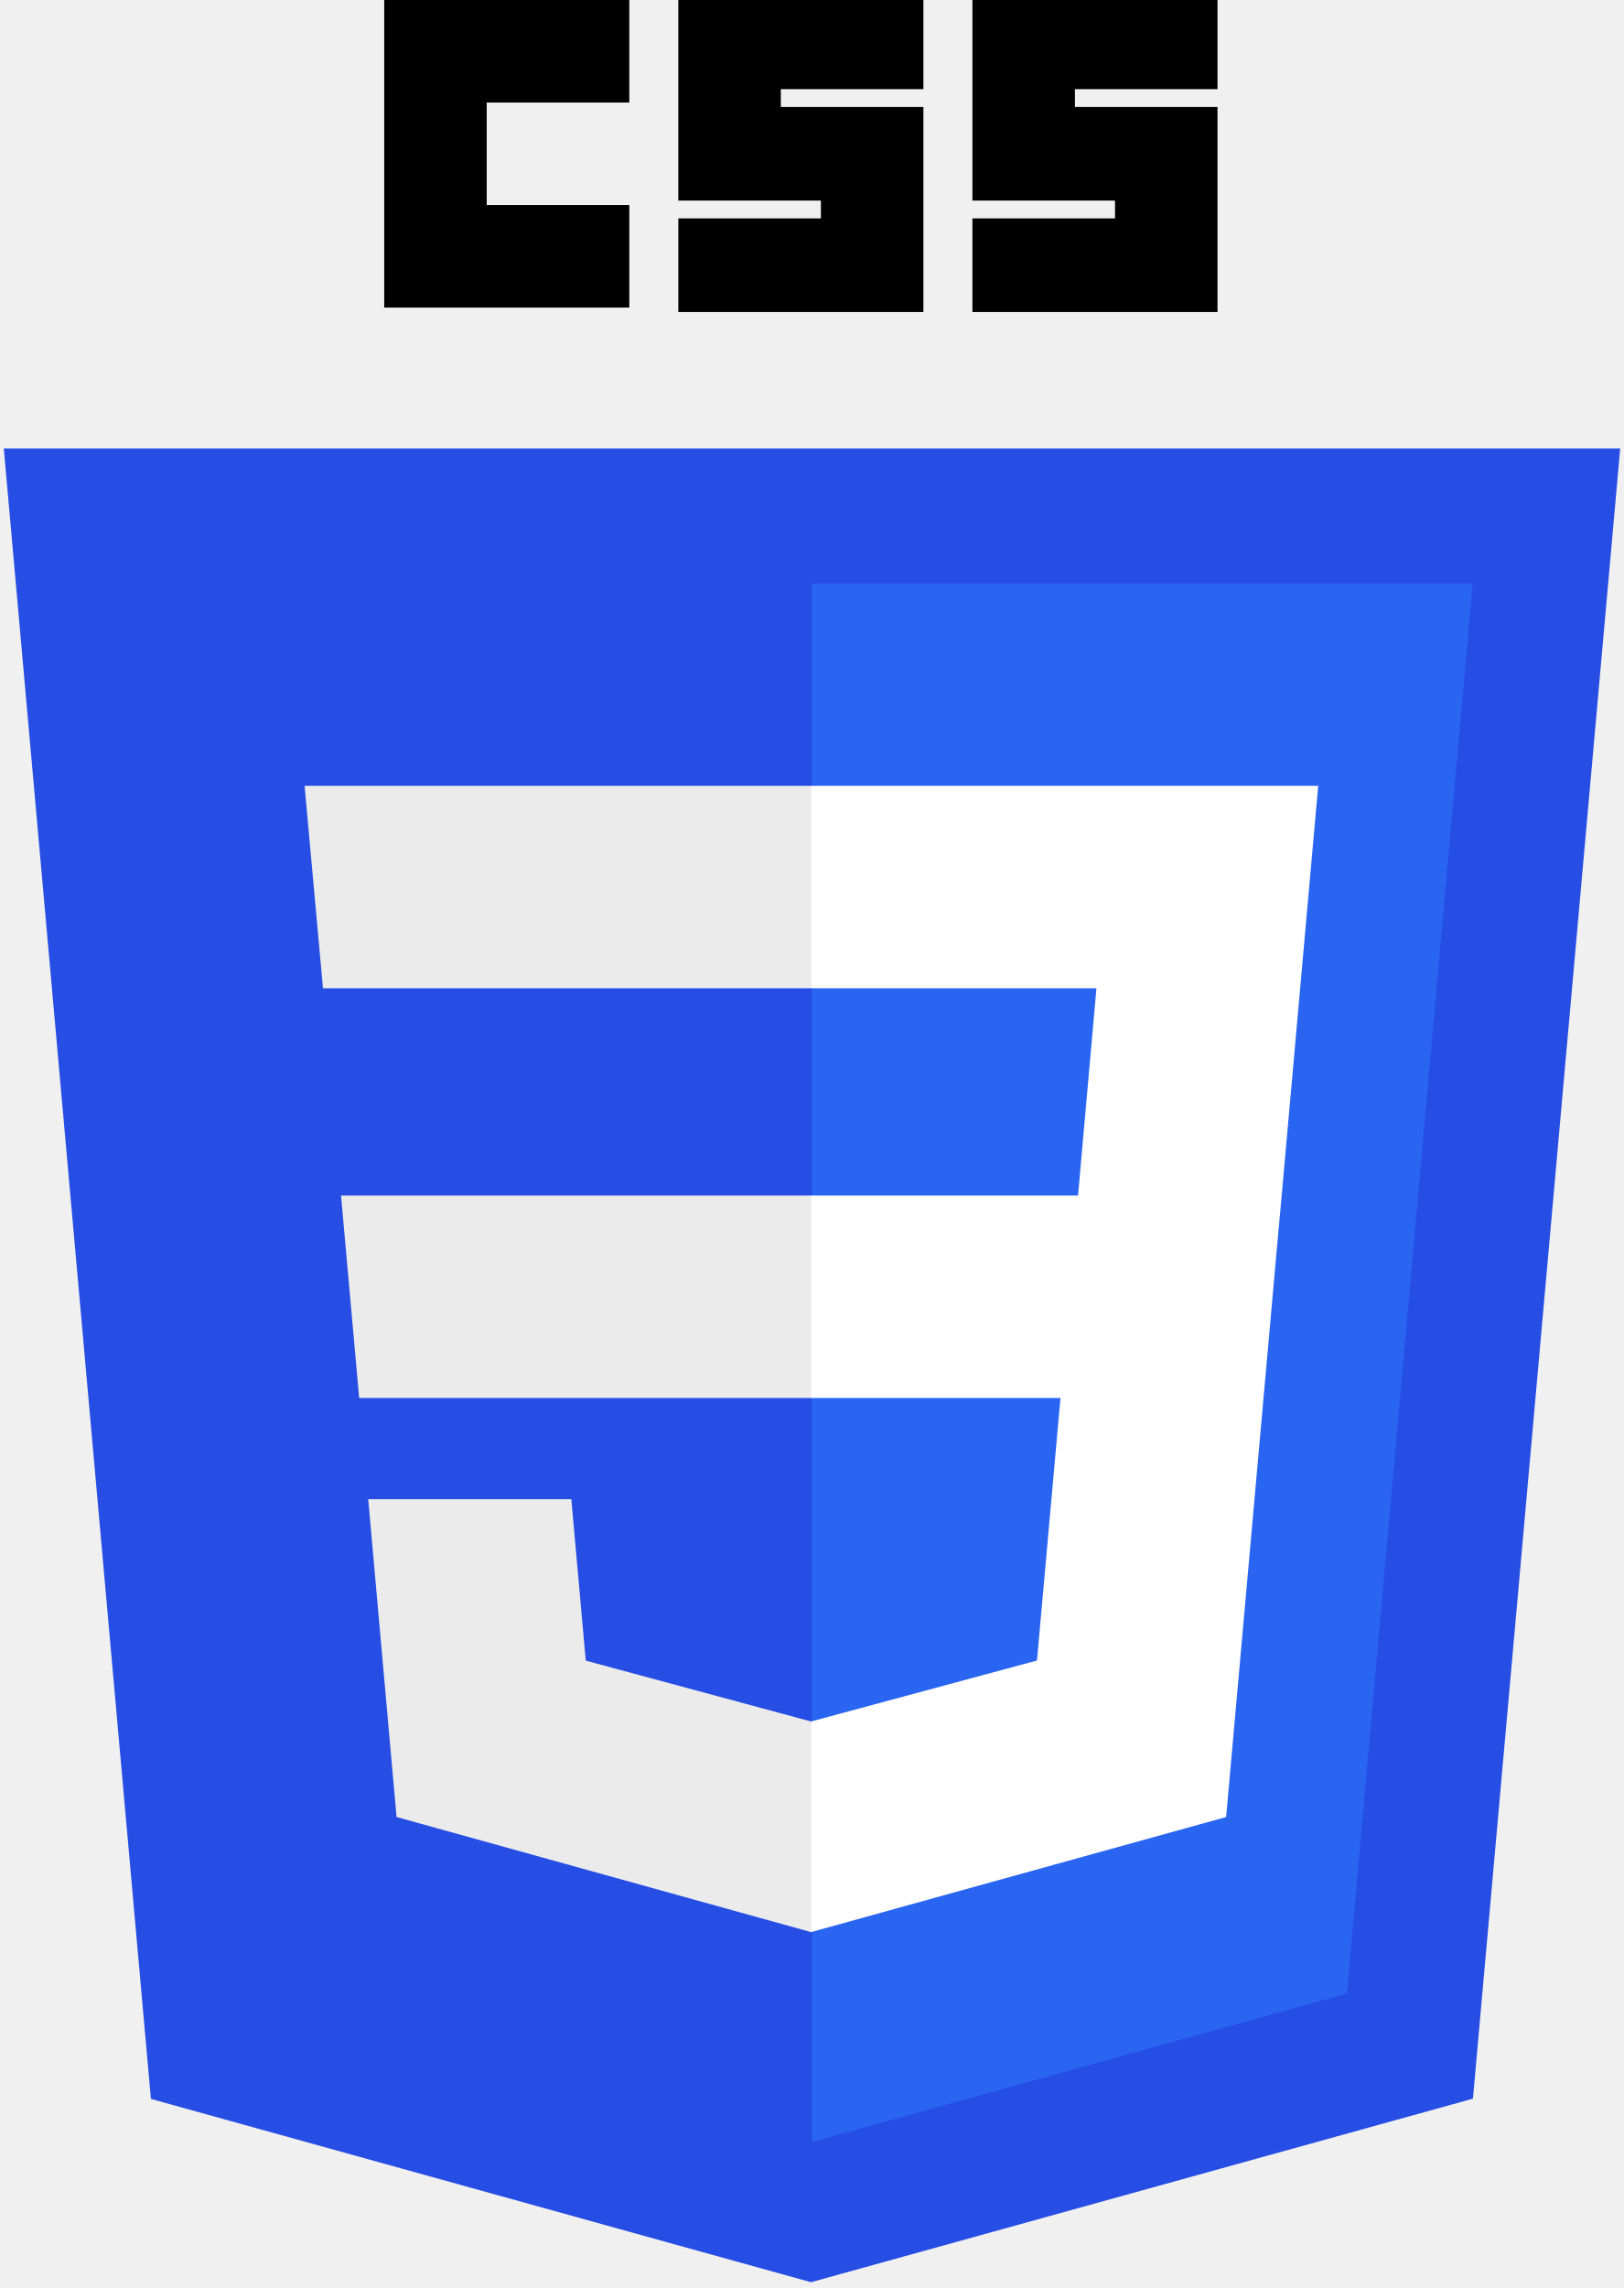
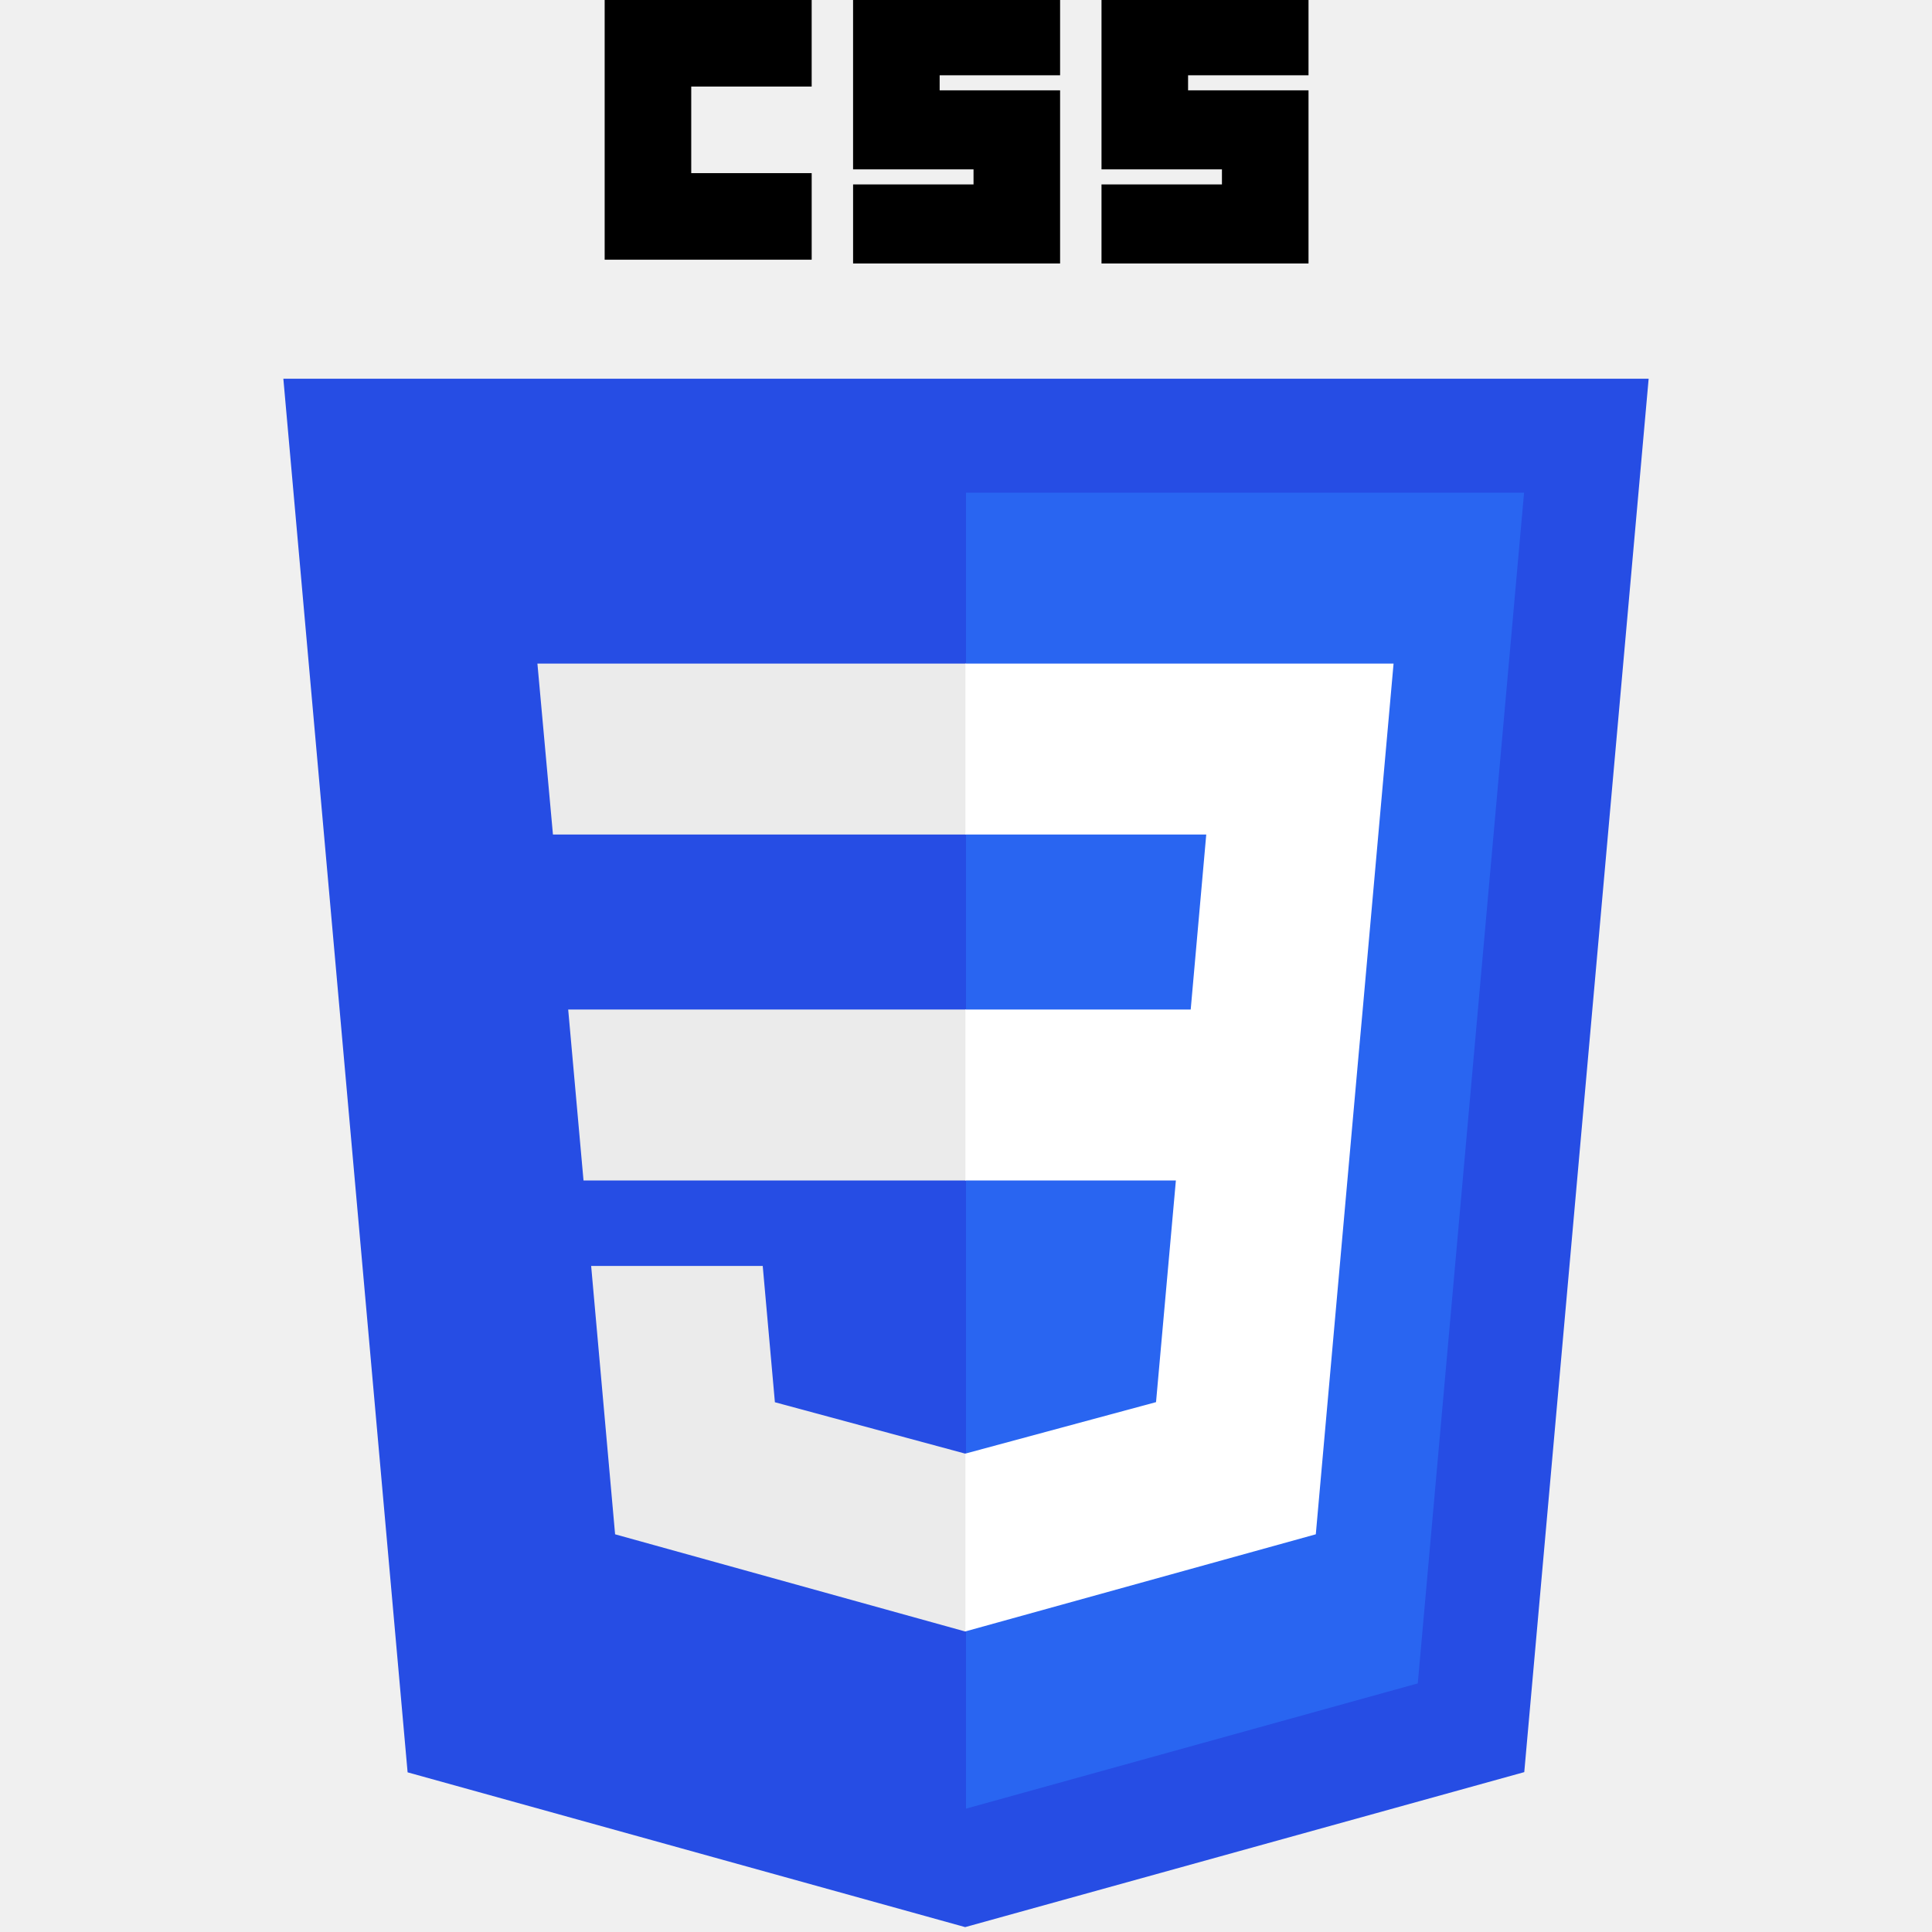
- <svg xmlns="http://www.w3.org/2000/svg" width="0.71em" height="1em" viewBox="0 0 256 361">
+ <svg xmlns="http://www.w3.org/2000/svg" width="150" height="150" viewBox="0 0 256 361">
  <path fill="#264DE4" d="M127.844 360.088L23.662 331.166L.445 70.766h255.11l-23.241 260.36l-104.47 28.962Z" />
  <path fill="#2965F1" d="m212.417 314.547l19.86-222.49H128V337.95l84.417-23.403Z" />
  <path fill="#EBEBEB" d="m53.669 188.636l2.862 31.937H128v-31.937H53.669Zm-5.752-64.641l2.903 31.937H128v-31.937H47.917ZM128 271.58l-.14.037l-35.568-9.604l-2.274-25.471h-32.06l4.474 50.146l65.421 18.16l.147-.04V271.58Z" />
  <path d="M60.484 0h38.68v16.176H76.66v16.176h22.506v16.175H60.484V0Zm46.417 0h38.681v14.066h-22.505v2.813h22.505v32.352h-38.68V34.46h22.505v-2.813H106.9V0Zm46.418 0H192v14.066h-22.505v2.813H192v32.352h-38.681V34.46h22.505v-2.813H153.32V0Z" />
  <path fill="#FFF" d="m202.127 188.636l5.765-64.641H127.89v31.937h45.002l-2.906 32.704H127.89v31.937h39.327l-3.708 41.42l-35.62 9.614v33.226l65.473-18.145l.48-5.396l7.506-84.08l.779-8.576Z" />
</svg>
